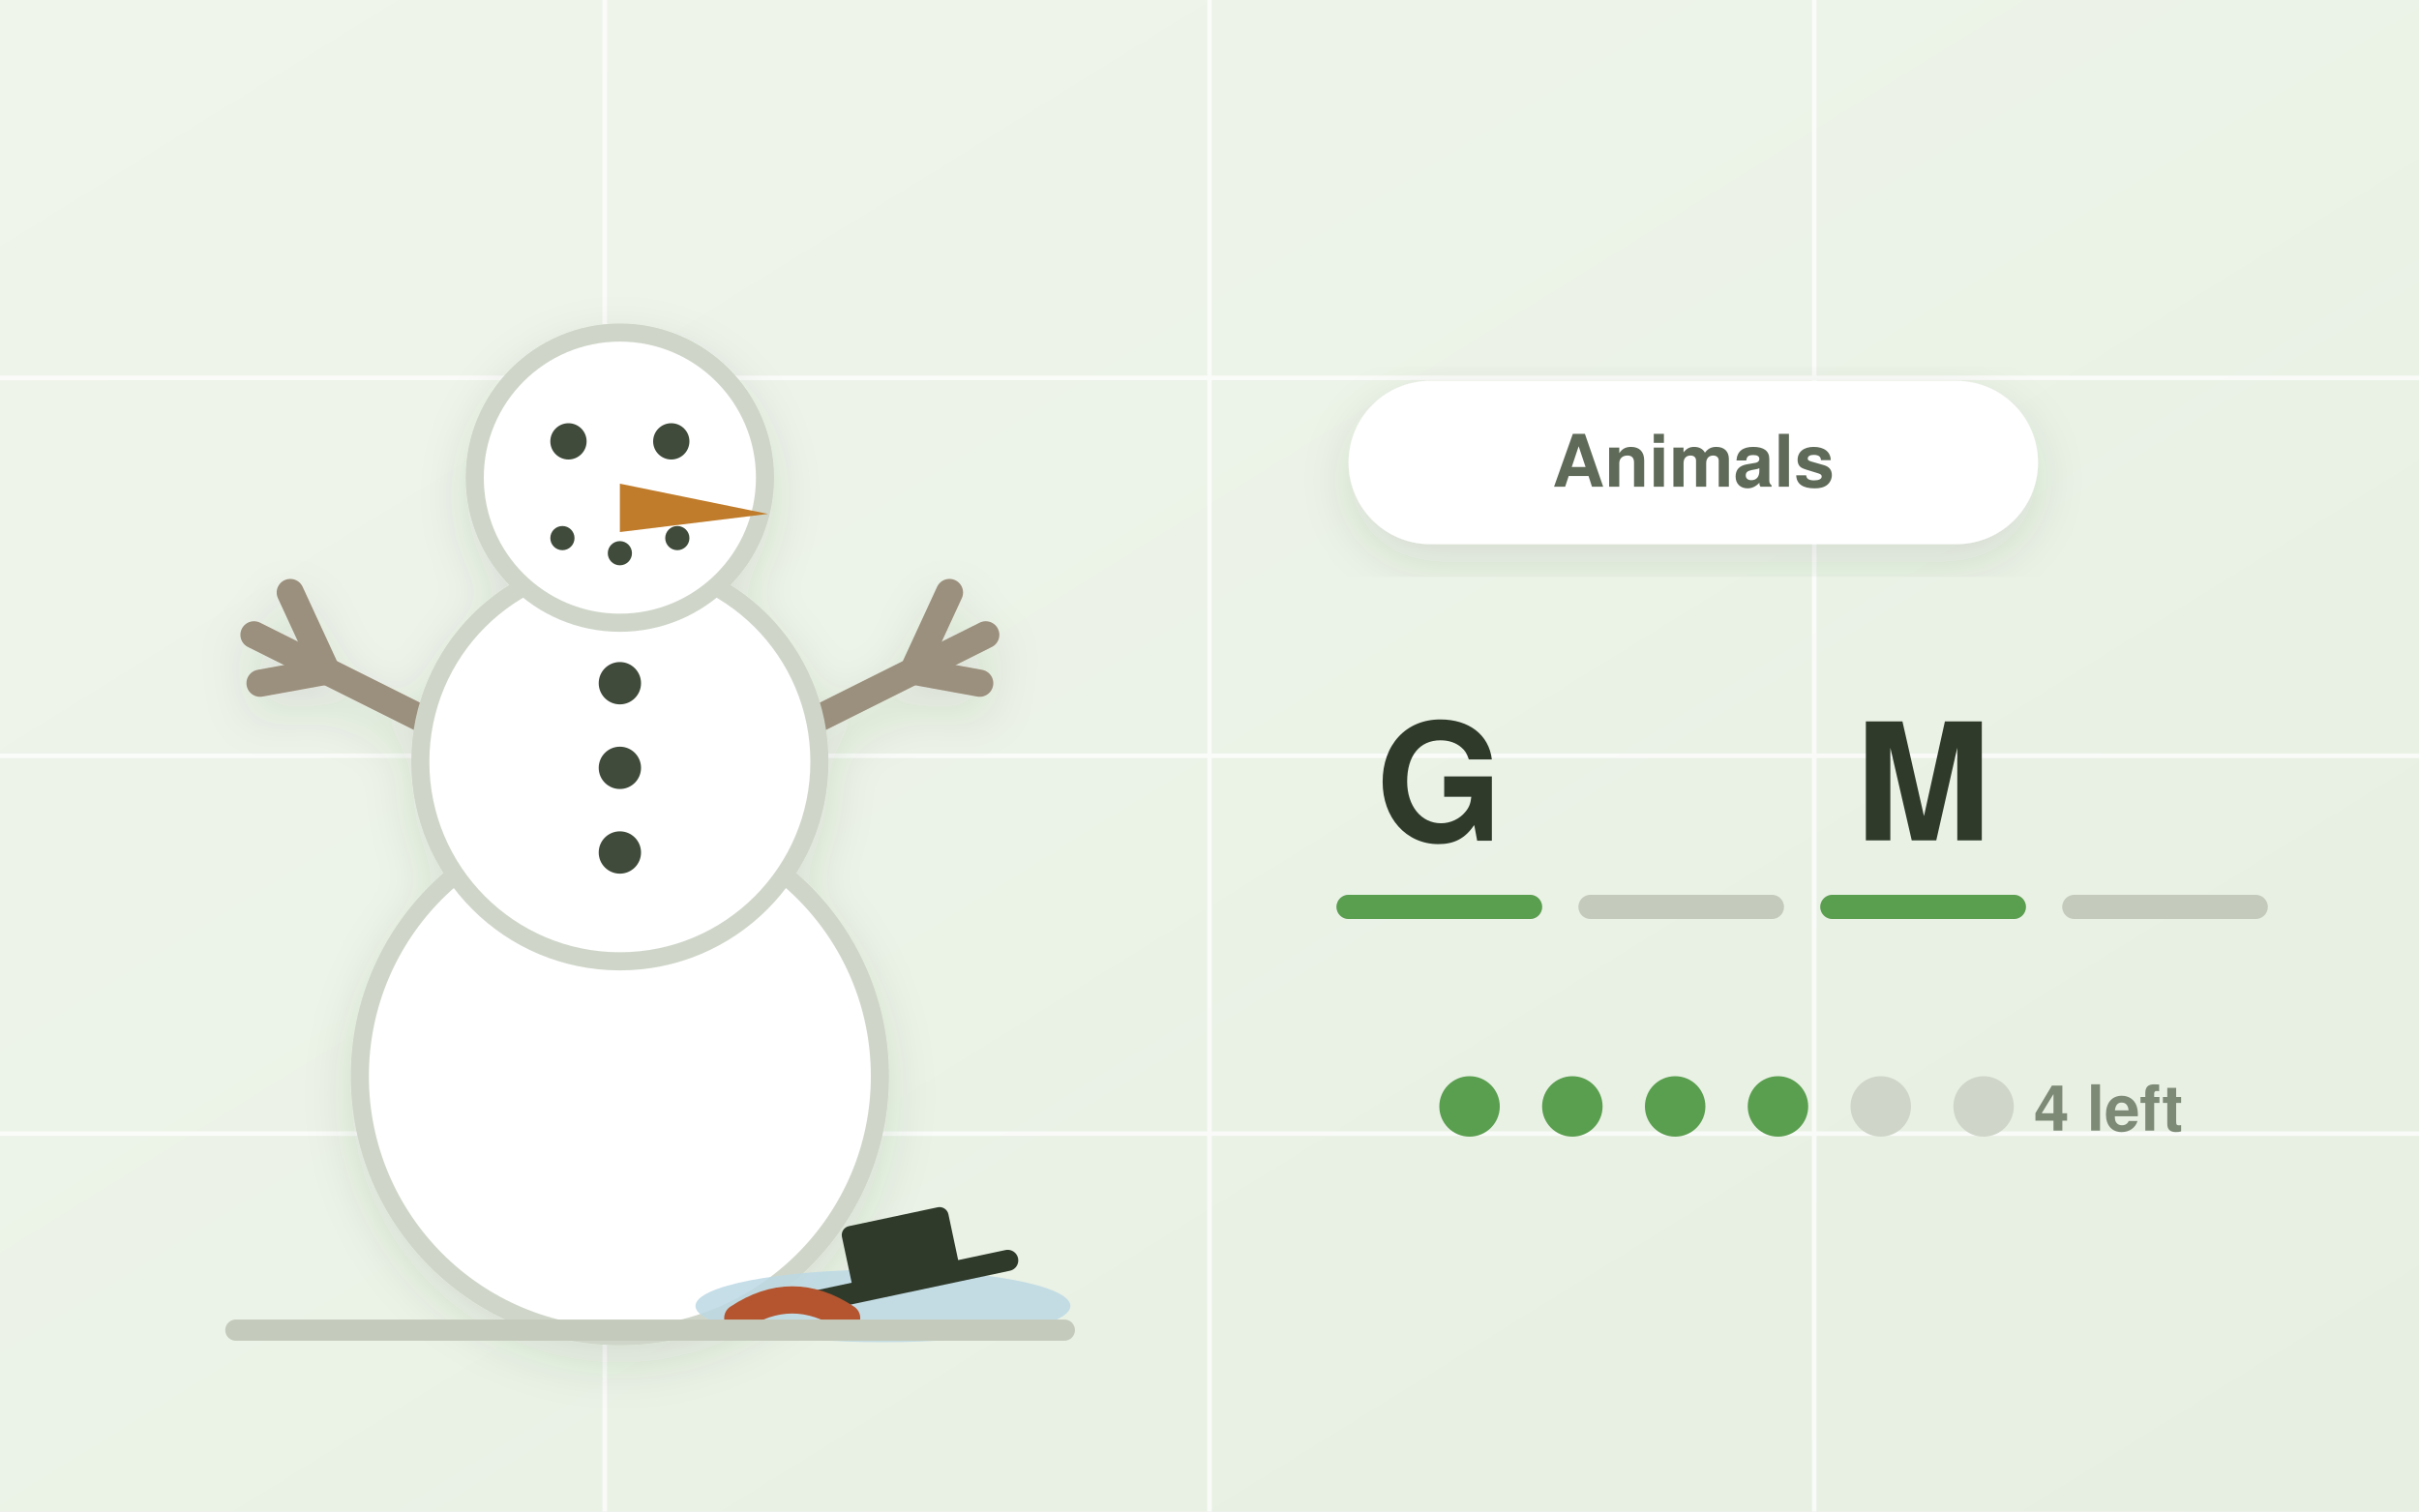
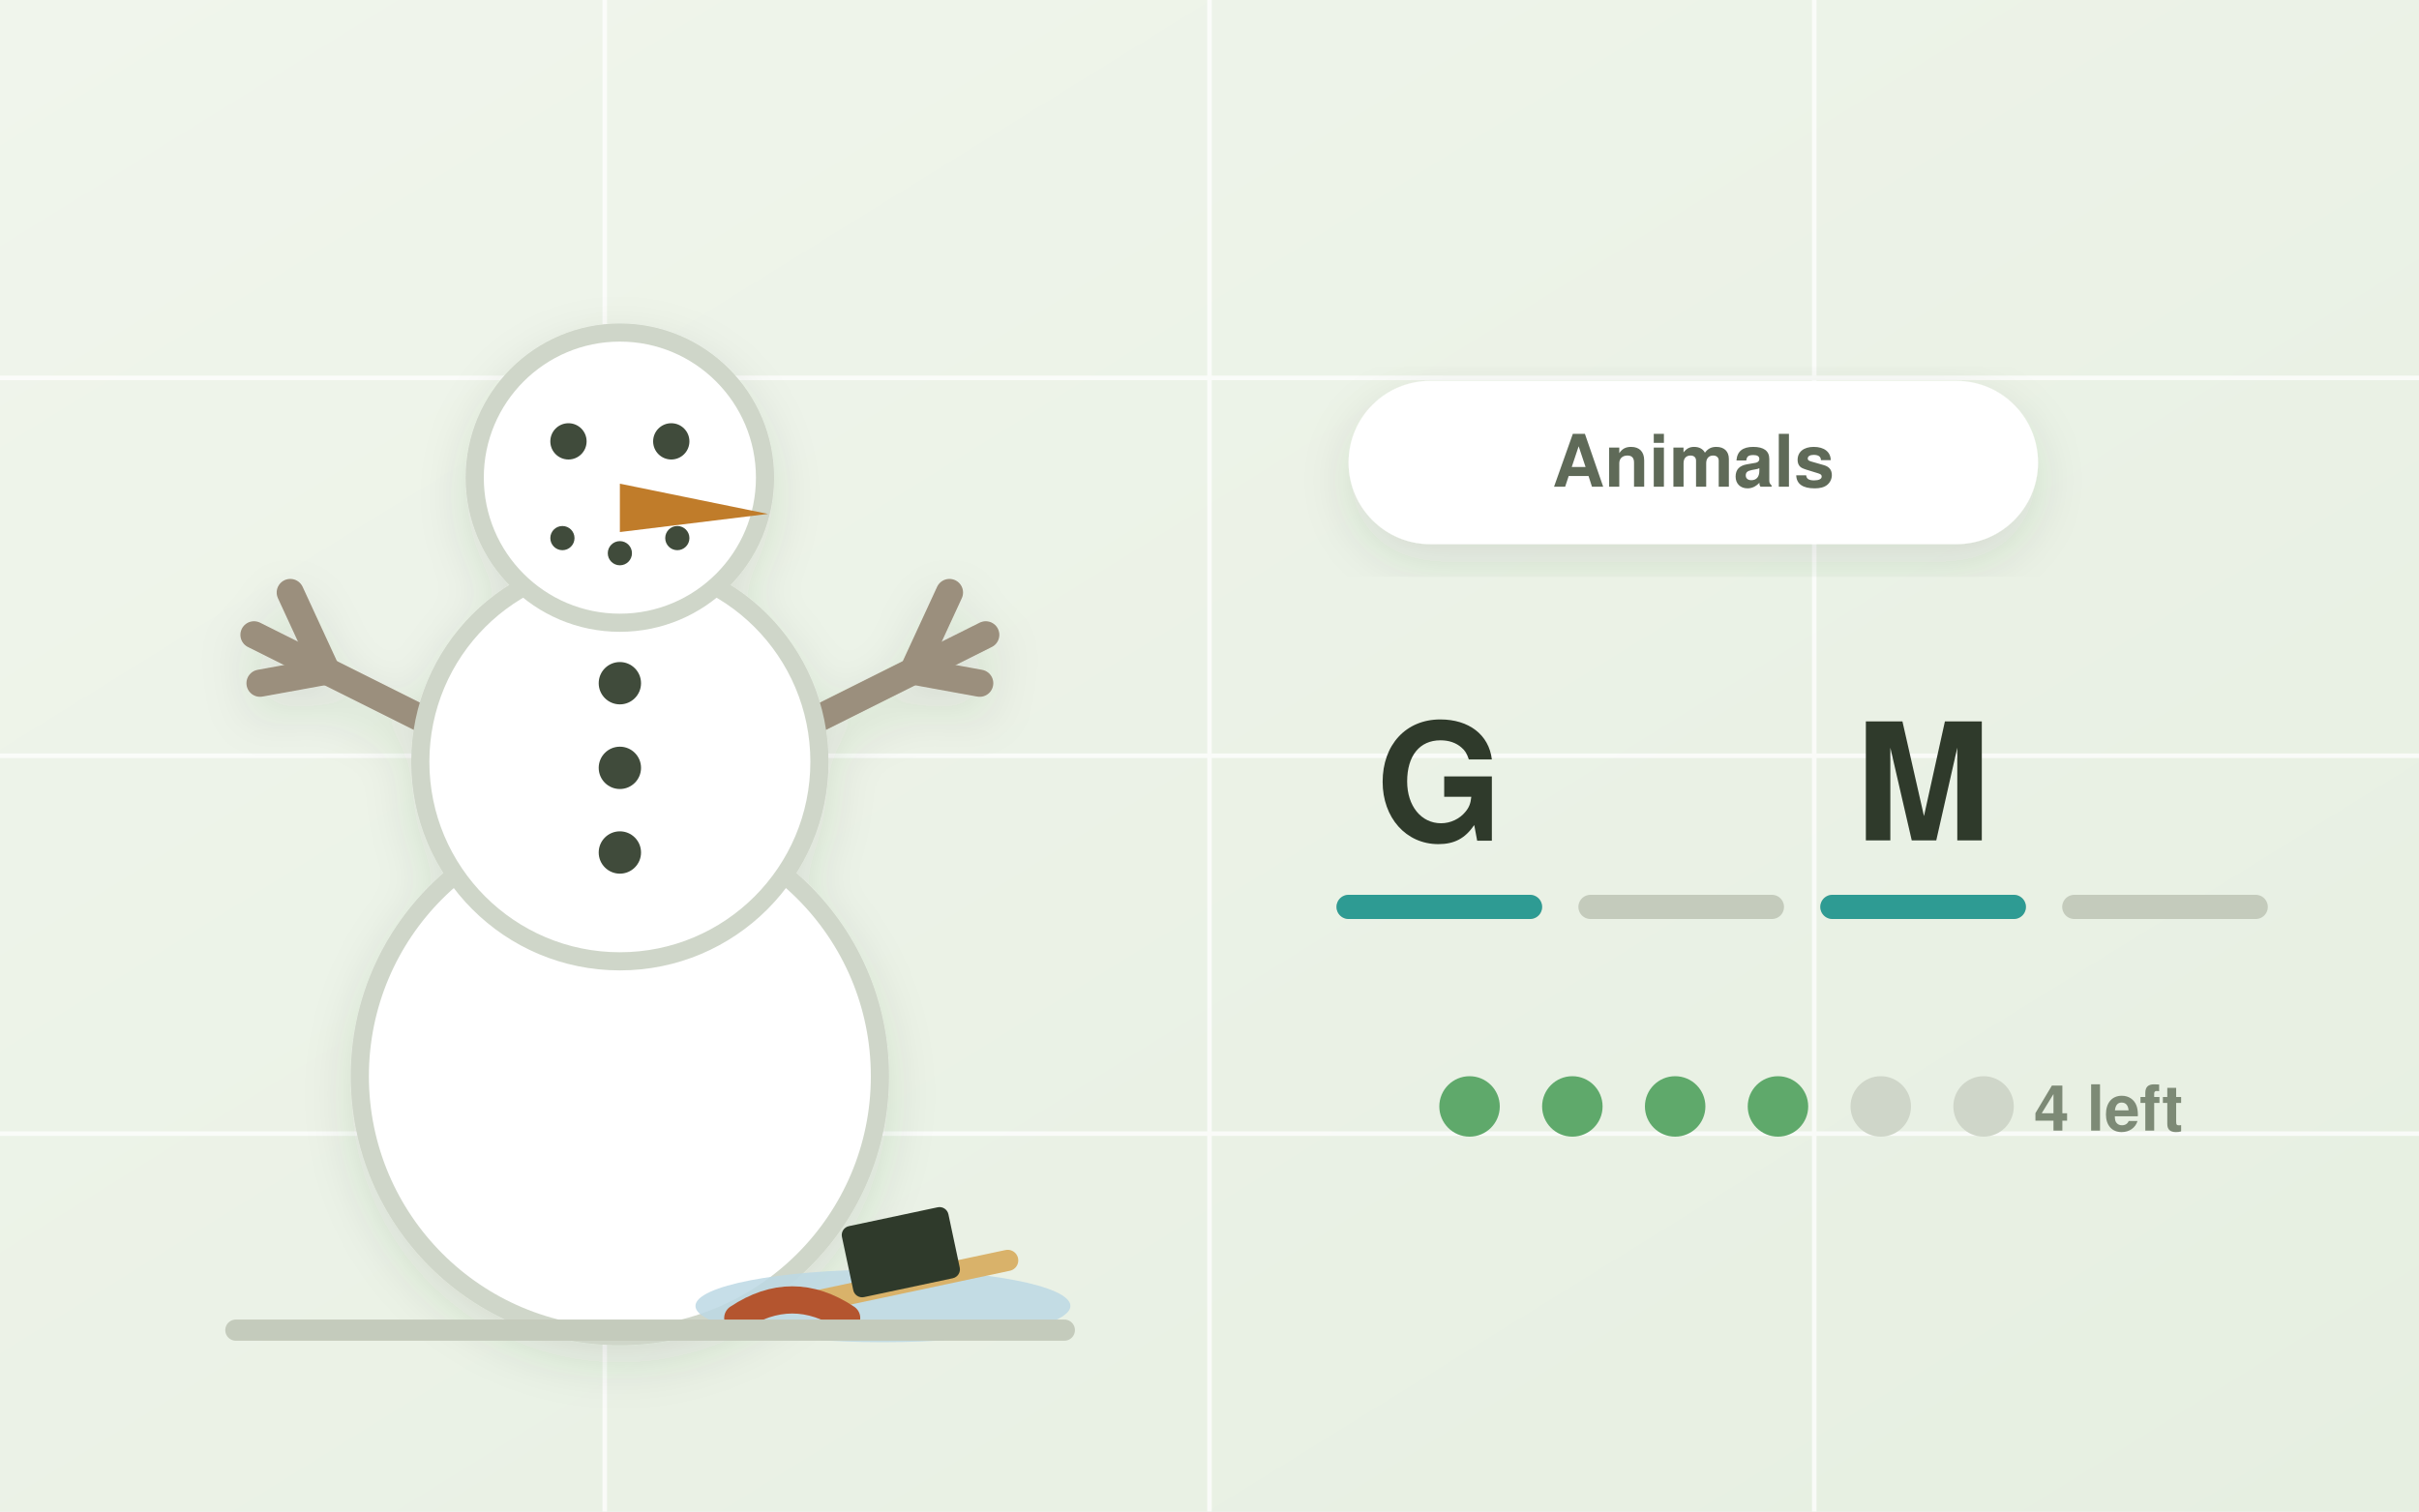
<svg xmlns="http://www.w3.org/2000/svg" viewBox="0 0 800 500" role="img" aria-label="A snowman losing its hat and scarf, beside a part-guessed word in the Animals category">
  <defs>
    <filter id="hm-soft" x="-20%" y="-20%" width="140%" height="140%">
      <feDropShadow dx="0" dy="6" stdDeviation="8" flood-color="#33452f" flood-opacity=".12" />
    </filter>
    <linearGradient id="hm-wash" x1="0" y1="0" x2="1" y2="1">
      <stop offset="0" stop-color="#f0f5ec" />
      <stop offset="1" stop-color="#e6efe1" />
    </linearGradient>
  </defs>
  <rect width="800" height="500" fill="url(#hm-wash)" />
  <g stroke="#ffffff" stroke-width="1.5" opacity=".75">
    <path d="M0 125h800M0 250h800M0 375h800" />
    <path d="M200 0v500M400 0v500M600 0v500" />
  </g>
  <g filter="url(#hm-soft)">
    <g stroke="#9b8f7d" stroke-width="9" stroke-linecap="round" fill="none">
      <path d="M156 246 L84 210" />
      <path d="M108 222 L96 196" />
      <path d="M108 222 L86 226" />
      <path d="M254 246 L326 210" />
      <path d="M302 222 L314 196" />
      <path d="M302 222 L324 226" />
    </g>
    <circle cx="205" cy="356" r="86" fill="#ffffff" stroke="#cfd6c9" stroke-width="6" />
    <circle cx="205" cy="252" r="66" fill="#ffffff" stroke="#cfd6c9" stroke-width="6" />
    <g fill="#3f4b3a">
      <circle cx="205" cy="226" r="7" />
      <circle cx="205" cy="254" r="7" />
      <circle cx="205" cy="282" r="7" />
    </g>
    <circle cx="205" cy="158" r="48" fill="#ffffff" stroke="#cfd6c9" stroke-width="6" />
    <g fill="#3f4b3a">
      <circle cx="188" cy="146" r="6" />
      <circle cx="222" cy="146" r="6" />
      <circle cx="186" cy="178" r="4" />
      <circle cx="205" cy="183" r="4" />
      <circle cx="224" cy="178" r="4" />
    </g>
    <polygon points="205,160 254,170 205,176" fill="#c07c2c" />
  </g>
  <ellipse cx="292" cy="432" rx="62" ry="12" fill="#bcd8e4" opacity=".85" />
  <g transform="rotate(-12 300 424)">
-     <path d="M266 424 H334" stroke="#2f3a2b" stroke-width="7" stroke-linecap="round" />
+     <path d="M266 424 H334" stroke="#d9b26a" stroke-width="7" stroke-linecap="round" />
    <rect x="282" y="402" width="36" height="24" rx="3" fill="#2f3a2b" />
  </g>
  <path d="M244 436 Q262 424 280 436" stroke="#b4552f" stroke-width="9" stroke-linecap="round" fill="none" />
  <path d="M78 440 H352" stroke="#c4cbbc" stroke-width="7" stroke-linecap="round" />
  <g font-family="'Segoe UI', system-ui, Helvetica, Arial, sans-serif" text-anchor="middle">
    <g filter="url(#hm-soft)">
      <rect x="446" y="126" width="228" height="54" rx="27" fill="#ffffff" />
      <text x="560" y="161" font-size="24" font-weight="600" fill="#5f6b59">Animals</text>
    </g>
    <g stroke-width="8" stroke-linecap="round">
      <g stroke="#c4cbbc">
        <path d="M446 300h60M526 300h60M606 300h60M686 300h60" />
      </g>
-       <g stroke="#5a9e4f">
+       <g stroke="#2e9b93">
        <path d="M446 300h60M606 300h60" />
      </g>
    </g>
    <g font-size="54" font-weight="700" fill="#2f3a2b">
      <text x="476" y="278">G</text>
      <text x="636" y="278">M</text>
    </g>
    <g>
-       <circle cx="486" cy="366" r="10" fill="#5a9e4f" />
-       <circle cx="520" cy="366" r="10" fill="#5a9e4f" />
-       <circle cx="554" cy="366" r="10" fill="#5a9e4f" />
-       <circle cx="588" cy="366" r="10" fill="#5a9e4f" />
+       <circle cx="486" cy="366" r="10" fill="#5fa96b" />
+       <circle cx="520" cy="366" r="10" fill="#5fa96b" />
+       <circle cx="554" cy="366" r="10" fill="#5fa96b" />
+       <circle cx="588" cy="366" r="10" fill="#5fa96b" />
      <circle cx="622" cy="366" r="10" fill="#cfd6c9" />
      <circle cx="656" cy="366" r="10" fill="#cfd6c9" />
      <text x="722" y="374" font-size="21" font-weight="600" fill="#7d8a76" text-anchor="end">4 left</text>
    </g>
  </g>
</svg>
